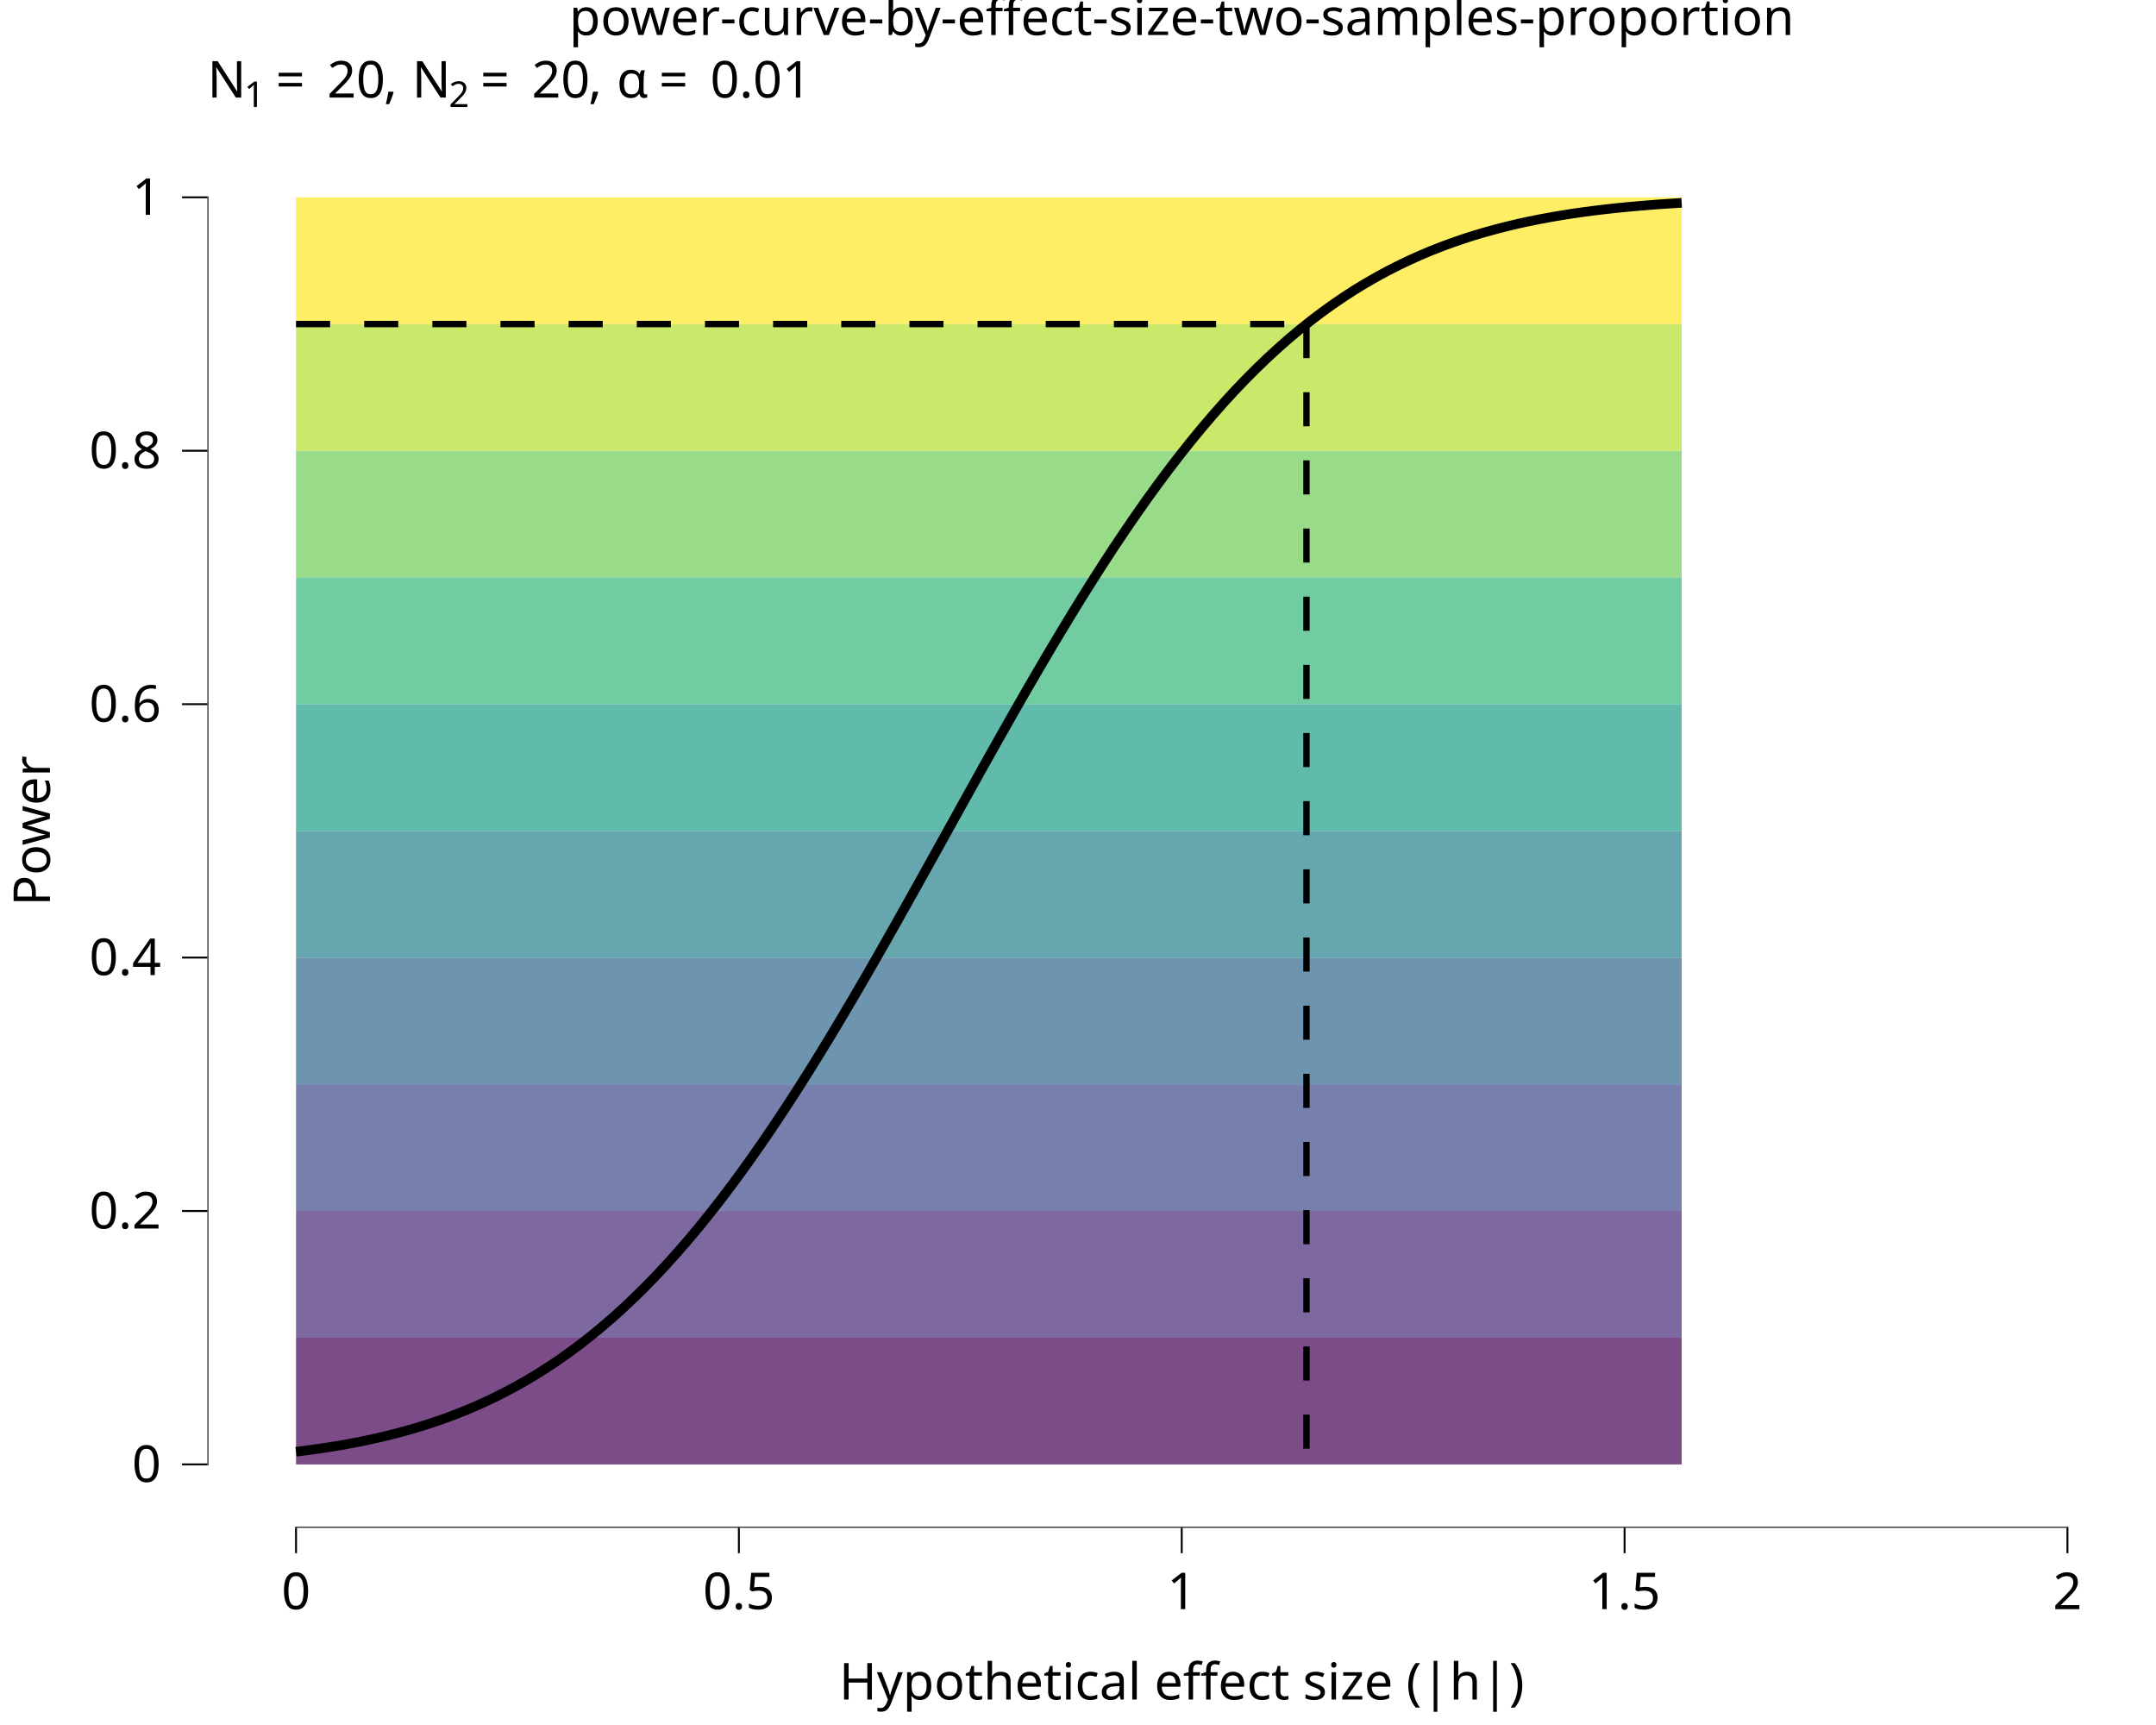
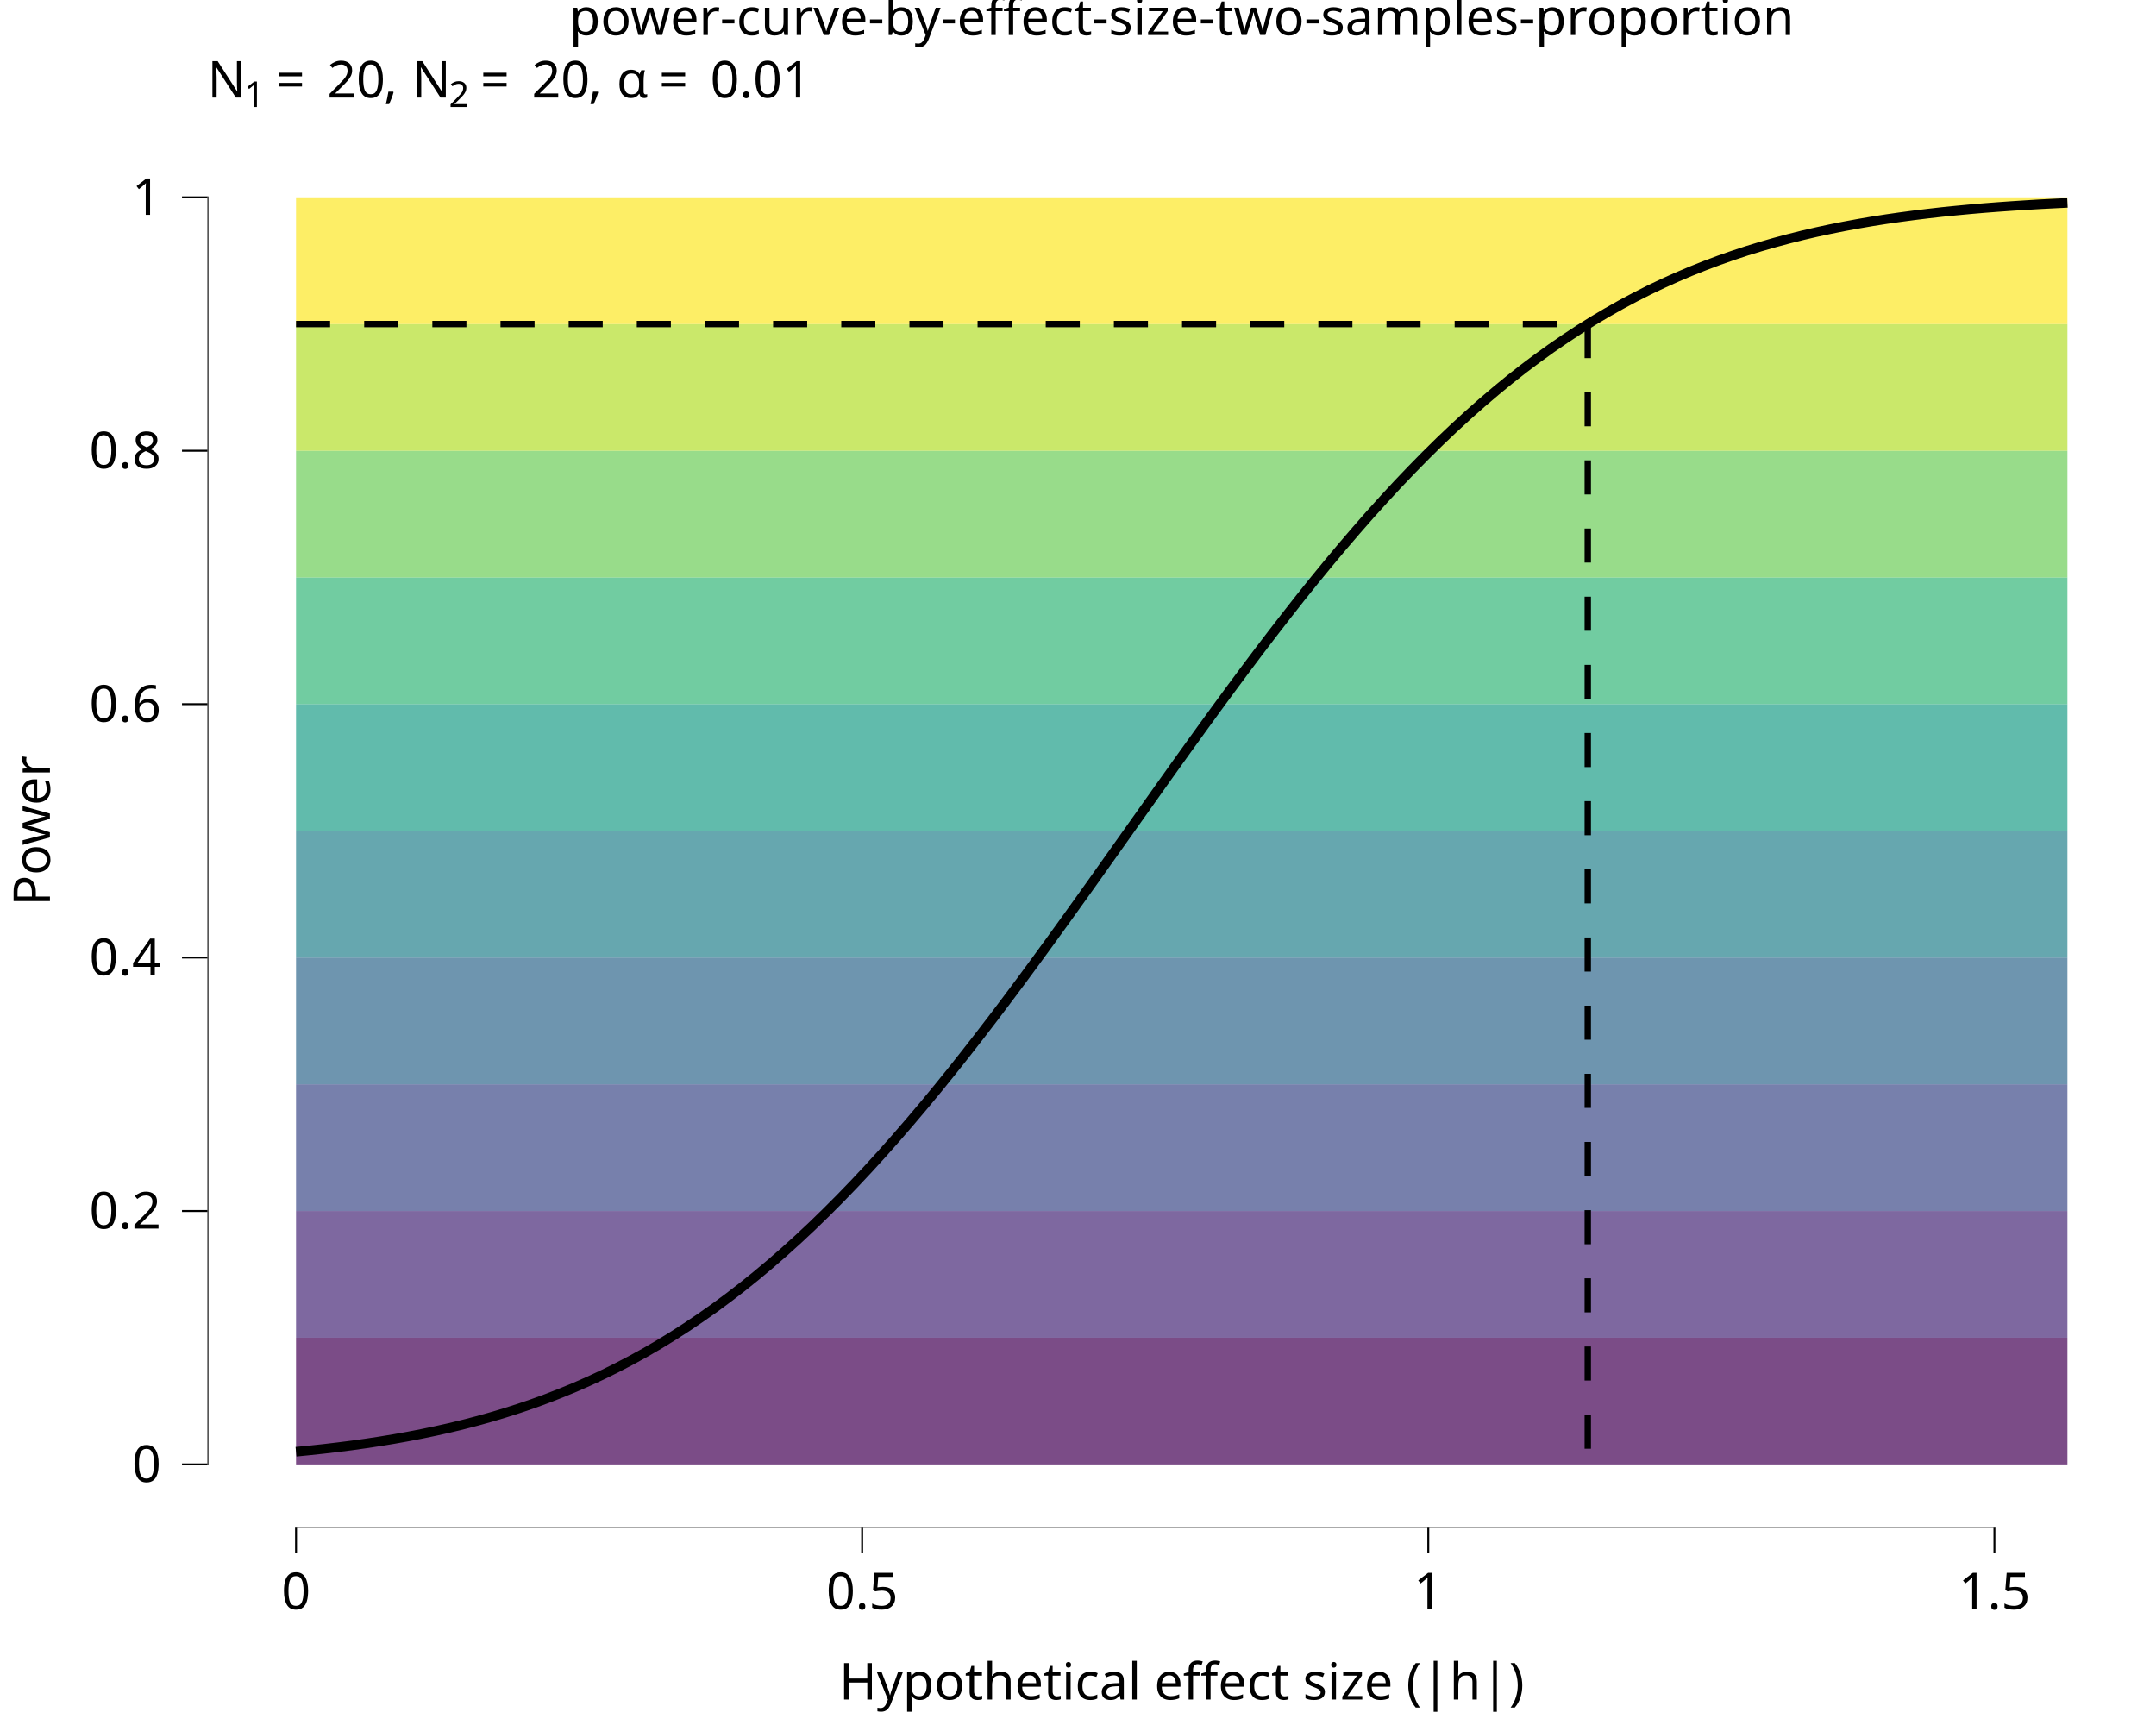
<svg xmlns="http://www.w3.org/2000/svg" class="svglite" data-engine-version="2.0" width="720.00pt" height="576.00pt" viewBox="0 0 720.00 576.00">
  <defs>
    <style type="text/css">
    .svglite line, .svglite polyline, .svglite polygon, .svglite path, .svglite rect, .svglite circle {
      fill: none;
      stroke: #000000;
      stroke-linecap: round;
      stroke-linejoin: round;
      stroke-miterlimit: 10.00;
    }
  </style>
  </defs>
  <rect width="100%" height="100%" style="stroke: none; fill: #FFFFFF;" />
  <defs>
    <clipPath id="cpMC4wMHw3MjAuMDB8MC4wMHw1NzYuMDA=">
      <rect x="0.00" y="0.00" width="720.00" height="576.00" />
    </clipPath>
  </defs>
  <g clip-path="url(#cpMC4wMHw3MjAuMDB8MC4wMHw1NzYuMDA=)">
    <rect x="-0" y="0.00" width="720.00" height="576.00" style="stroke-width: 10.67; stroke: none;" />
  </g>
  <defs>
    <clipPath id="cpNjkuMjh8NzIwLjAwfDQ0LjczfDUxMC4xNA==">
      <rect x="69.28" y="44.73" width="650.72" height="465.41" />
    </clipPath>
  </defs>
  <g clip-path="url(#cpNjkuMjh8NzIwLjAwfDQ0LjczfDUxMC4xNA==)">
    <rect x="69.28" y="44.73" width="650.72" height="465.41" style="stroke-width: 10.67; stroke: none;" />
-     <rect x="98.86" y="446.68" width="462.74" height="42.31" style="stroke-width: 1.07; stroke: none; stroke-linecap: butt; stroke-linejoin: miter; fill: #440154; fill-opacity: 0.70;" />
-     <rect x="98.86" y="404.37" width="462.74" height="42.31" style="stroke-width: 1.07; stroke: none; stroke-linecap: butt; stroke-linejoin: miter; fill: #482878; fill-opacity: 0.70;" />
-     <rect x="98.86" y="362.06" width="462.74" height="42.31" style="stroke-width: 1.07; stroke: none; stroke-linecap: butt; stroke-linejoin: miter; fill: #3E4A89; fill-opacity: 0.70;" />
-     <rect x="98.86" y="319.75" width="462.74" height="42.31" style="stroke-width: 1.07; stroke: none; stroke-linecap: butt; stroke-linejoin: miter; fill: #31688E; fill-opacity: 0.70;" />
-     <rect x="98.86" y="277.44" width="462.74" height="42.31" style="stroke-width: 1.07; stroke: none; stroke-linecap: butt; stroke-linejoin: miter; fill: #26828E; fill-opacity: 0.70;" />
-     <rect x="98.86" y="235.13" width="462.74" height="42.31" style="stroke-width: 1.07; stroke: none; stroke-linecap: butt; stroke-linejoin: miter; fill: #1F9E89; fill-opacity: 0.70;" />
-     <rect x="98.86" y="192.82" width="462.74" height="42.31" style="stroke-width: 1.07; stroke: none; stroke-linecap: butt; stroke-linejoin: miter; fill: #35B779; fill-opacity: 0.70;" />
-     <rect x="98.86" y="150.51" width="462.74" height="42.31" style="stroke-width: 1.07; stroke: none; stroke-linecap: butt; stroke-linejoin: miter; fill: #6DCD59; fill-opacity: 0.70;" />
-     <rect x="98.86" y="108.20" width="462.74" height="42.31" style="stroke-width: 1.07; stroke: none; stroke-linecap: butt; stroke-linejoin: miter; fill: #B4DE2C; fill-opacity: 0.70;" />
-     <rect x="98.86" y="65.89" width="462.74" height="42.31" style="stroke-width: 1.07; stroke: none; stroke-linecap: butt; stroke-linejoin: miter; fill: #FDE725; fill-opacity: 0.70;" />
-     <polyline points="98.86,484.75 102.51,484.29 106.15,483.79 109.79,483.24 113.44,482.65 117.08,481.99 120.72,481.29 124.37,480.52 128.01,479.69 131.65,478.79 135.30,477.82 138.94,476.78 142.59,475.65 146.23,474.44 149.87,473.14 153.52,471.74 157.16,470.25 160.80,468.66 164.45,466.96 168.09,465.14 171.73,463.22 175.38,461.17 179.02,459.00 182.66,456.70 186.31,454.27 189.95,451.71 193.60,449.00 197.24,446.15 200.88,443.16 204.53,440.02 208.17,436.74 211.81,433.29 215.46,429.70 219.10,425.95 222.74,422.05 226.39,417.99 230.03,413.78 233.68,409.41 237.32,404.89 240.96,400.22 244.61,395.40 248.25,390.43 251.89,385.32 255.54,380.07 259.18,374.68 262.82,369.17 266.47,363.53 270.11,357.77 273.76,351.90 277.40,345.92 281.04,339.85 284.69,333.68 288.33,327.44 291.97,321.12 295.62,314.73 299.26,308.29 302.90,301.80 306.55,295.28 310.19,288.73 313.84,282.16 317.48,275.59 321.12,269.02 324.77,262.46 328.41,255.92 332.05,249.42 335.70,242.96 339.34,236.54 342.98,230.20 346.63,223.92 350.27,217.71 353.92,211.60 357.56,205.58 361.20,199.66 364.85,193.85 368.49,188.16 372.13,182.59 375.78,177.15 379.42,171.84 383.06,166.67 386.71,161.63 390.35,156.75 393.99,152.01 397.64,147.42 401.28,142.99 404.93,138.71 408.57,134.58 412.21,130.61 415.86,126.79 419.50,123.13 423.14,119.63 426.79,116.27 430.43,113.07 434.07,110.01 437.72,107.10 441.36,104.34 445.01,101.71 448.65,99.22 452.29,96.86 455.94,94.64 459.58,92.54 463.22,90.56 466.87,88.70 470.51,86.95 474.15,85.31 477.80,83.77 481.44,82.34 485.09,81.00 488.73,79.75 492.37,78.58 496.02,77.50 499.66,76.50 503.30,75.57 506.95,74.71 510.59,73.91 514.23,73.18 517.88,72.51 521.52,71.89 525.17,71.32 528.81,70.79 532.45,70.32 536.10,69.88 539.74,69.48 543.38,69.12 547.03,68.79 550.67,68.49 554.31,68.21 557.96,67.97 561.60,67.74 " style="stroke-width: 3.20; stroke-linecap: butt;" />
-     <line x1="436.30" y1="108.20" x2="436.30" y2="488.98" style="stroke-width: 2.13; stroke-dasharray: 11.38,11.38; stroke-linecap: butt;" />
-     <line x1="98.86" y1="108.20" x2="436.30" y2="108.20" style="stroke-width: 2.13; stroke-dasharray: 11.38,11.38; stroke-linecap: butt;" />
-     <line x1="98.54" y1="510.14" x2="690.74" y2="510.14" style="stroke-width: 0.64; stroke-linecap: butt;" />
+     <rect x="98.86" y="446.68" width="591.56" height="42.31" style="stroke-width: 1.07; stroke: none; stroke-linecap: butt; stroke-linejoin: miter; fill: #440154; fill-opacity: 0.70;" />
+     <rect x="98.86" y="404.37" width="591.56" height="42.31" style="stroke-width: 1.07; stroke: none; stroke-linecap: butt; stroke-linejoin: miter; fill: #482878; fill-opacity: 0.70;" />
+     <rect x="98.86" y="362.06" width="591.56" height="42.31" style="stroke-width: 1.07; stroke: none; stroke-linecap: butt; stroke-linejoin: miter; fill: #3E4A89; fill-opacity: 0.70;" />
+     <rect x="98.86" y="319.75" width="591.56" height="42.31" style="stroke-width: 1.07; stroke: none; stroke-linecap: butt; stroke-linejoin: miter; fill: #31688E; fill-opacity: 0.70;" />
+     <rect x="98.86" y="277.44" width="591.56" height="42.31" style="stroke-width: 1.07; stroke: none; stroke-linecap: butt; stroke-linejoin: miter; fill: #26828E; fill-opacity: 0.70;" />
+     <rect x="98.86" y="235.13" width="591.56" height="42.31" style="stroke-width: 1.07; stroke: none; stroke-linecap: butt; stroke-linejoin: miter; fill: #1F9E89; fill-opacity: 0.70;" />
+     <rect x="98.86" y="192.82" width="591.56" height="42.31" style="stroke-width: 1.07; stroke: none; stroke-linecap: butt; stroke-linejoin: miter; fill: #35B779; fill-opacity: 0.70;" />
+     <rect x="98.86" y="150.51" width="591.56" height="42.31" style="stroke-width: 1.07; stroke: none; stroke-linecap: butt; stroke-linejoin: miter; fill: #6DCD59; fill-opacity: 0.70;" />
+     <rect x="98.86" y="108.20" width="591.56" height="42.31" style="stroke-width: 1.07; stroke: none; stroke-linecap: butt; stroke-linejoin: miter; fill: #B4DE2C; fill-opacity: 0.70;" />
+     <rect x="98.86" y="65.89" width="591.56" height="42.31" style="stroke-width: 1.07; stroke: none; stroke-linecap: butt; stroke-linejoin: miter; fill: #FDE725; fill-opacity: 0.70;" />
+     <polyline points="98.86,484.75 103.52,484.29 108.18,483.79 112.84,483.24 117.49,482.65 122.15,481.99 126.81,481.29 131.47,480.52 136.13,479.69 140.78,478.79 145.44,477.82 150.10,476.78 154.76,475.65 159.42,474.44 164.07,473.14 168.73,471.74 173.39,470.25 178.05,468.66 182.70,466.96 187.36,465.14 192.02,463.22 196.68,461.17 201.34,459.00 205.99,456.70 210.65,454.27 215.31,451.71 219.97,449.00 224.63,446.15 229.28,443.16 233.94,440.02 238.60,436.74 243.26,433.29 247.92,429.70 252.57,425.95 257.23,422.05 261.89,417.99 266.55,413.78 271.21,409.41 275.86,404.89 280.52,400.22 285.18,395.40 289.84,390.43 294.50,385.32 299.15,380.07 303.81,374.68 308.47,369.17 313.13,363.53 317.79,357.77 322.44,351.90 327.10,345.92 331.76,339.85 336.42,333.68 341.08,327.44 345.73,321.12 350.39,314.73 355.05,308.29 359.71,301.80 364.37,295.28 369.02,288.73 373.68,282.16 378.34,275.59 383.00,269.02 387.65,262.46 392.31,255.92 396.97,249.42 401.63,242.96 406.29,236.54 410.94,230.20 415.60,223.92 420.26,217.71 424.92,211.60 429.58,205.58 434.23,199.66 438.89,193.85 443.55,188.16 448.21,182.59 452.87,177.15 457.52,171.84 462.18,166.67 466.84,161.63 471.50,156.75 476.16,152.01 480.81,147.42 485.47,142.99 490.13,138.71 494.79,134.58 499.45,130.61 504.10,126.79 508.76,123.13 513.42,119.63 518.08,116.27 522.74,113.07 527.39,110.01 532.05,107.10 536.71,104.34 541.37,101.71 546.03,99.22 550.68,96.86 555.34,94.64 560.00,92.54 564.66,90.56 569.32,88.70 573.97,86.95 578.63,85.31 583.29,83.77 587.95,82.34 592.60,81.00 597.26,79.75 601.92,78.58 606.58,77.50 611.24,76.50 615.89,75.57 620.55,74.71 625.21,73.91 629.87,73.18 634.53,72.51 639.18,71.89 643.84,71.32 648.50,70.79 653.16,70.32 657.82,69.88 662.47,69.48 667.13,69.12 671.79,68.79 676.45,68.49 681.11,68.21 685.76,67.97 690.42,67.74 " style="stroke-width: 3.20; stroke-linecap: butt;" />
+     <line x1="530.24" y1="108.20" x2="530.24" y2="488.98" style="stroke-width: 2.13; stroke-dasharray: 11.38,11.38; stroke-linecap: butt;" />
+     <line x1="98.86" y1="108.20" x2="530.24" y2="108.20" style="stroke-width: 2.13; stroke-dasharray: 11.38,11.38; stroke-linecap: butt;" />
+     <line x1="98.54" y1="510.14" x2="666.36" y2="510.14" style="stroke-width: 0.64; stroke-linecap: butt;" />
    <line x1="69.28" y1="489.30" x2="69.28" y2="65.57" style="stroke-width: 0.64; stroke-linecap: butt;" />
    <rect x="69.28" y="44.73" width="650.72" height="465.41" style="stroke-width: 0.00; stroke: none;" />
  </g>
  <g clip-path="url(#cpMC4wMHw3MjAuMDB8MC4wMHw1NzYuMDA=)">
    <polyline points="69.28,510.14 69.28,44.73 " style="stroke-width: 0.00; stroke: none; stroke-linecap: butt;" />
    <text x="53.81" y="494.83" text-anchor="end" style="font-size: 17.00px; font-family: sans;" textLength="9.46px" lengthAdjust="spacingAndGlyphs">0</text>
    <text x="53.81" y="410.22" text-anchor="end" style="font-size: 17.00px; font-family: sans;" textLength="23.63px" lengthAdjust="spacingAndGlyphs">0.2</text>
    <text x="53.81" y="325.60" text-anchor="end" style="font-size: 17.00px; font-family: sans;" textLength="23.63px" lengthAdjust="spacingAndGlyphs">0.4</text>
    <text x="53.81" y="240.98" text-anchor="end" style="font-size: 17.00px; font-family: sans;" textLength="23.63px" lengthAdjust="spacingAndGlyphs">0.6</text>
    <text x="53.81" y="156.36" text-anchor="end" style="font-size: 17.00px; font-family: sans;" textLength="23.63px" lengthAdjust="spacingAndGlyphs">0.8</text>
    <text x="53.81" y="71.74" text-anchor="end" style="font-size: 17.00px; font-family: sans;" textLength="9.46px" lengthAdjust="spacingAndGlyphs">1</text>
    <polyline points="60.78,488.98 69.28,488.98 " style="stroke-width: 0.64; stroke-linecap: butt;" />
    <polyline points="60.78,404.37 69.28,404.37 " style="stroke-width: 0.64; stroke-linecap: butt;" />
    <polyline points="60.78,319.75 69.28,319.75 " style="stroke-width: 0.64; stroke-linecap: butt;" />
    <polyline points="60.78,235.13 69.28,235.13 " style="stroke-width: 0.64; stroke-linecap: butt;" />
    <polyline points="60.78,150.51 69.28,150.51 " style="stroke-width: 0.64; stroke-linecap: butt;" />
    <polyline points="60.78,65.89 69.28,65.89 " style="stroke-width: 0.64; stroke-linecap: butt;" />
    <polyline points="69.28,510.14 720.00,510.14 " style="stroke-width: 0.00; stroke: none; stroke-linecap: butt;" />
    <polyline points="98.86,518.64 98.86,510.14 " style="stroke-width: 0.64; stroke-linecap: butt;" />
-     <polyline points="246.75,518.64 246.75,510.14 " style="stroke-width: 0.64; stroke-linecap: butt;" />
-     <polyline points="394.64,518.64 394.64,510.14 " style="stroke-width: 0.64; stroke-linecap: butt;" />
-     <polyline points="542.53,518.64 542.53,510.14 " style="stroke-width: 0.64; stroke-linecap: butt;" />
-     <polyline points="690.42,518.64 690.42,510.14 " style="stroke-width: 0.64; stroke-linecap: butt;" />
+     <polyline points="287.92,518.64 287.92,510.14 " style="stroke-width: 0.64; stroke-linecap: butt;" />
+     <polyline points="476.98,518.64 476.98,510.14 " style="stroke-width: 0.64; stroke-linecap: butt;" />
+     <polyline points="666.04,518.64 666.04,510.14 " style="stroke-width: 0.64; stroke-linecap: butt;" />
    <text x="98.86" y="537.32" text-anchor="middle" style="font-size: 17.00px; font-family: sans;" textLength="9.46px" lengthAdjust="spacingAndGlyphs">0</text>
-     <text x="246.75" y="537.32" text-anchor="middle" style="font-size: 17.00px; font-family: sans;" textLength="23.63px" lengthAdjust="spacingAndGlyphs">0.5</text>
-     <text x="394.64" y="537.32" text-anchor="middle" style="font-size: 17.00px; font-family: sans;" textLength="9.46px" lengthAdjust="spacingAndGlyphs">1</text>
-     <text x="542.53" y="537.32" text-anchor="middle" style="font-size: 17.00px; font-family: sans;" textLength="23.63px" lengthAdjust="spacingAndGlyphs">1.5</text>
-     <text x="690.42" y="537.32" text-anchor="middle" style="font-size: 17.00px; font-family: sans;" textLength="9.46px" lengthAdjust="spacingAndGlyphs">2</text>
+     <text x="287.92" y="537.32" text-anchor="middle" style="font-size: 17.00px; font-family: sans;" textLength="23.63px" lengthAdjust="spacingAndGlyphs">0.5</text>
+     <text x="476.98" y="537.32" text-anchor="middle" style="font-size: 17.00px; font-family: sans;" textLength="9.46px" lengthAdjust="spacingAndGlyphs">1</text>
+     <text x="666.04" y="537.32" text-anchor="middle" style="font-size: 17.00px; font-family: sans;" textLength="23.63px" lengthAdjust="spacingAndGlyphs">1.5</text>
    <text x="394.64" y="567.49" text-anchor="middle" style="font-size: 17.00px; font-family: sans;" textLength="209.17px" lengthAdjust="spacingAndGlyphs">Hypothetical effect size (|h|)</text>
    <text transform="translate(16.68,277.44) rotate(-90)" text-anchor="middle" style="font-size: 17.00px; font-family: sans;" textLength="48.20px" lengthAdjust="spacingAndGlyphs">Power</text>
    <text x="69.28" y="32.58" style="font-size: 17.00px; font-family: sans;" textLength="12.28px" lengthAdjust="spacingAndGlyphs">N</text>
    <text x="81.56" y="35.73" style="font-size: 11.90px; font-family: sans;" textLength="6.62px" lengthAdjust="spacingAndGlyphs">1</text>
    <text x="92.12" y="32.58" style="font-size: 17.00px; font-family: sans;" textLength="13.20px" lengthAdjust="spacingAndGlyphs">=</text>
    <text x="109.25" y="32.58" style="font-size: 17.00px; font-family: sans;" textLength="18.91px" lengthAdjust="spacingAndGlyphs">20</text>
    <text x="128.16" y="32.58" style="font-size: 17.00px; font-family: sans;" textLength="9.45px" lengthAdjust="spacingAndGlyphs">, </text>
    <text x="137.61" y="32.58" style="font-size: 17.00px; font-family: sans;" textLength="12.28px" lengthAdjust="spacingAndGlyphs">N</text>
    <text x="149.89" y="35.73" style="font-size: 11.90px; font-family: sans;" textLength="6.62px" lengthAdjust="spacingAndGlyphs">2</text>
    <text x="160.44" y="32.58" style="font-size: 17.00px; font-family: sans;" textLength="13.20px" lengthAdjust="spacingAndGlyphs">=</text>
    <text x="177.58" y="32.58" style="font-size: 17.00px; font-family: sans;" textLength="18.91px" lengthAdjust="spacingAndGlyphs">20</text>
    <text x="196.49" y="32.58" style="font-size: 17.00px; font-family: sans;" textLength="9.45px" lengthAdjust="spacingAndGlyphs">, </text>
    <text x="205.93" y="32.58" style="font-size: 17.00px; font-family: sans;" textLength="10.20px" lengthAdjust="spacingAndGlyphs">α</text>
    <text x="220.07" y="32.58" style="font-size: 17.00px; font-family: sans;" textLength="13.20px" lengthAdjust="spacingAndGlyphs">=</text>
    <text x="237.20" y="32.58" style="font-size: 17.00px; font-family: sans;" textLength="33.09px" lengthAdjust="spacingAndGlyphs">0.01</text>
    <text x="394.64" y="11.70" text-anchor="middle" style="font-size: 17.00px; font-family: sans;" textLength="383.64px" lengthAdjust="spacingAndGlyphs">power-curve-by-effect-size-two-samples-proportion</text>
  </g>
</svg>
